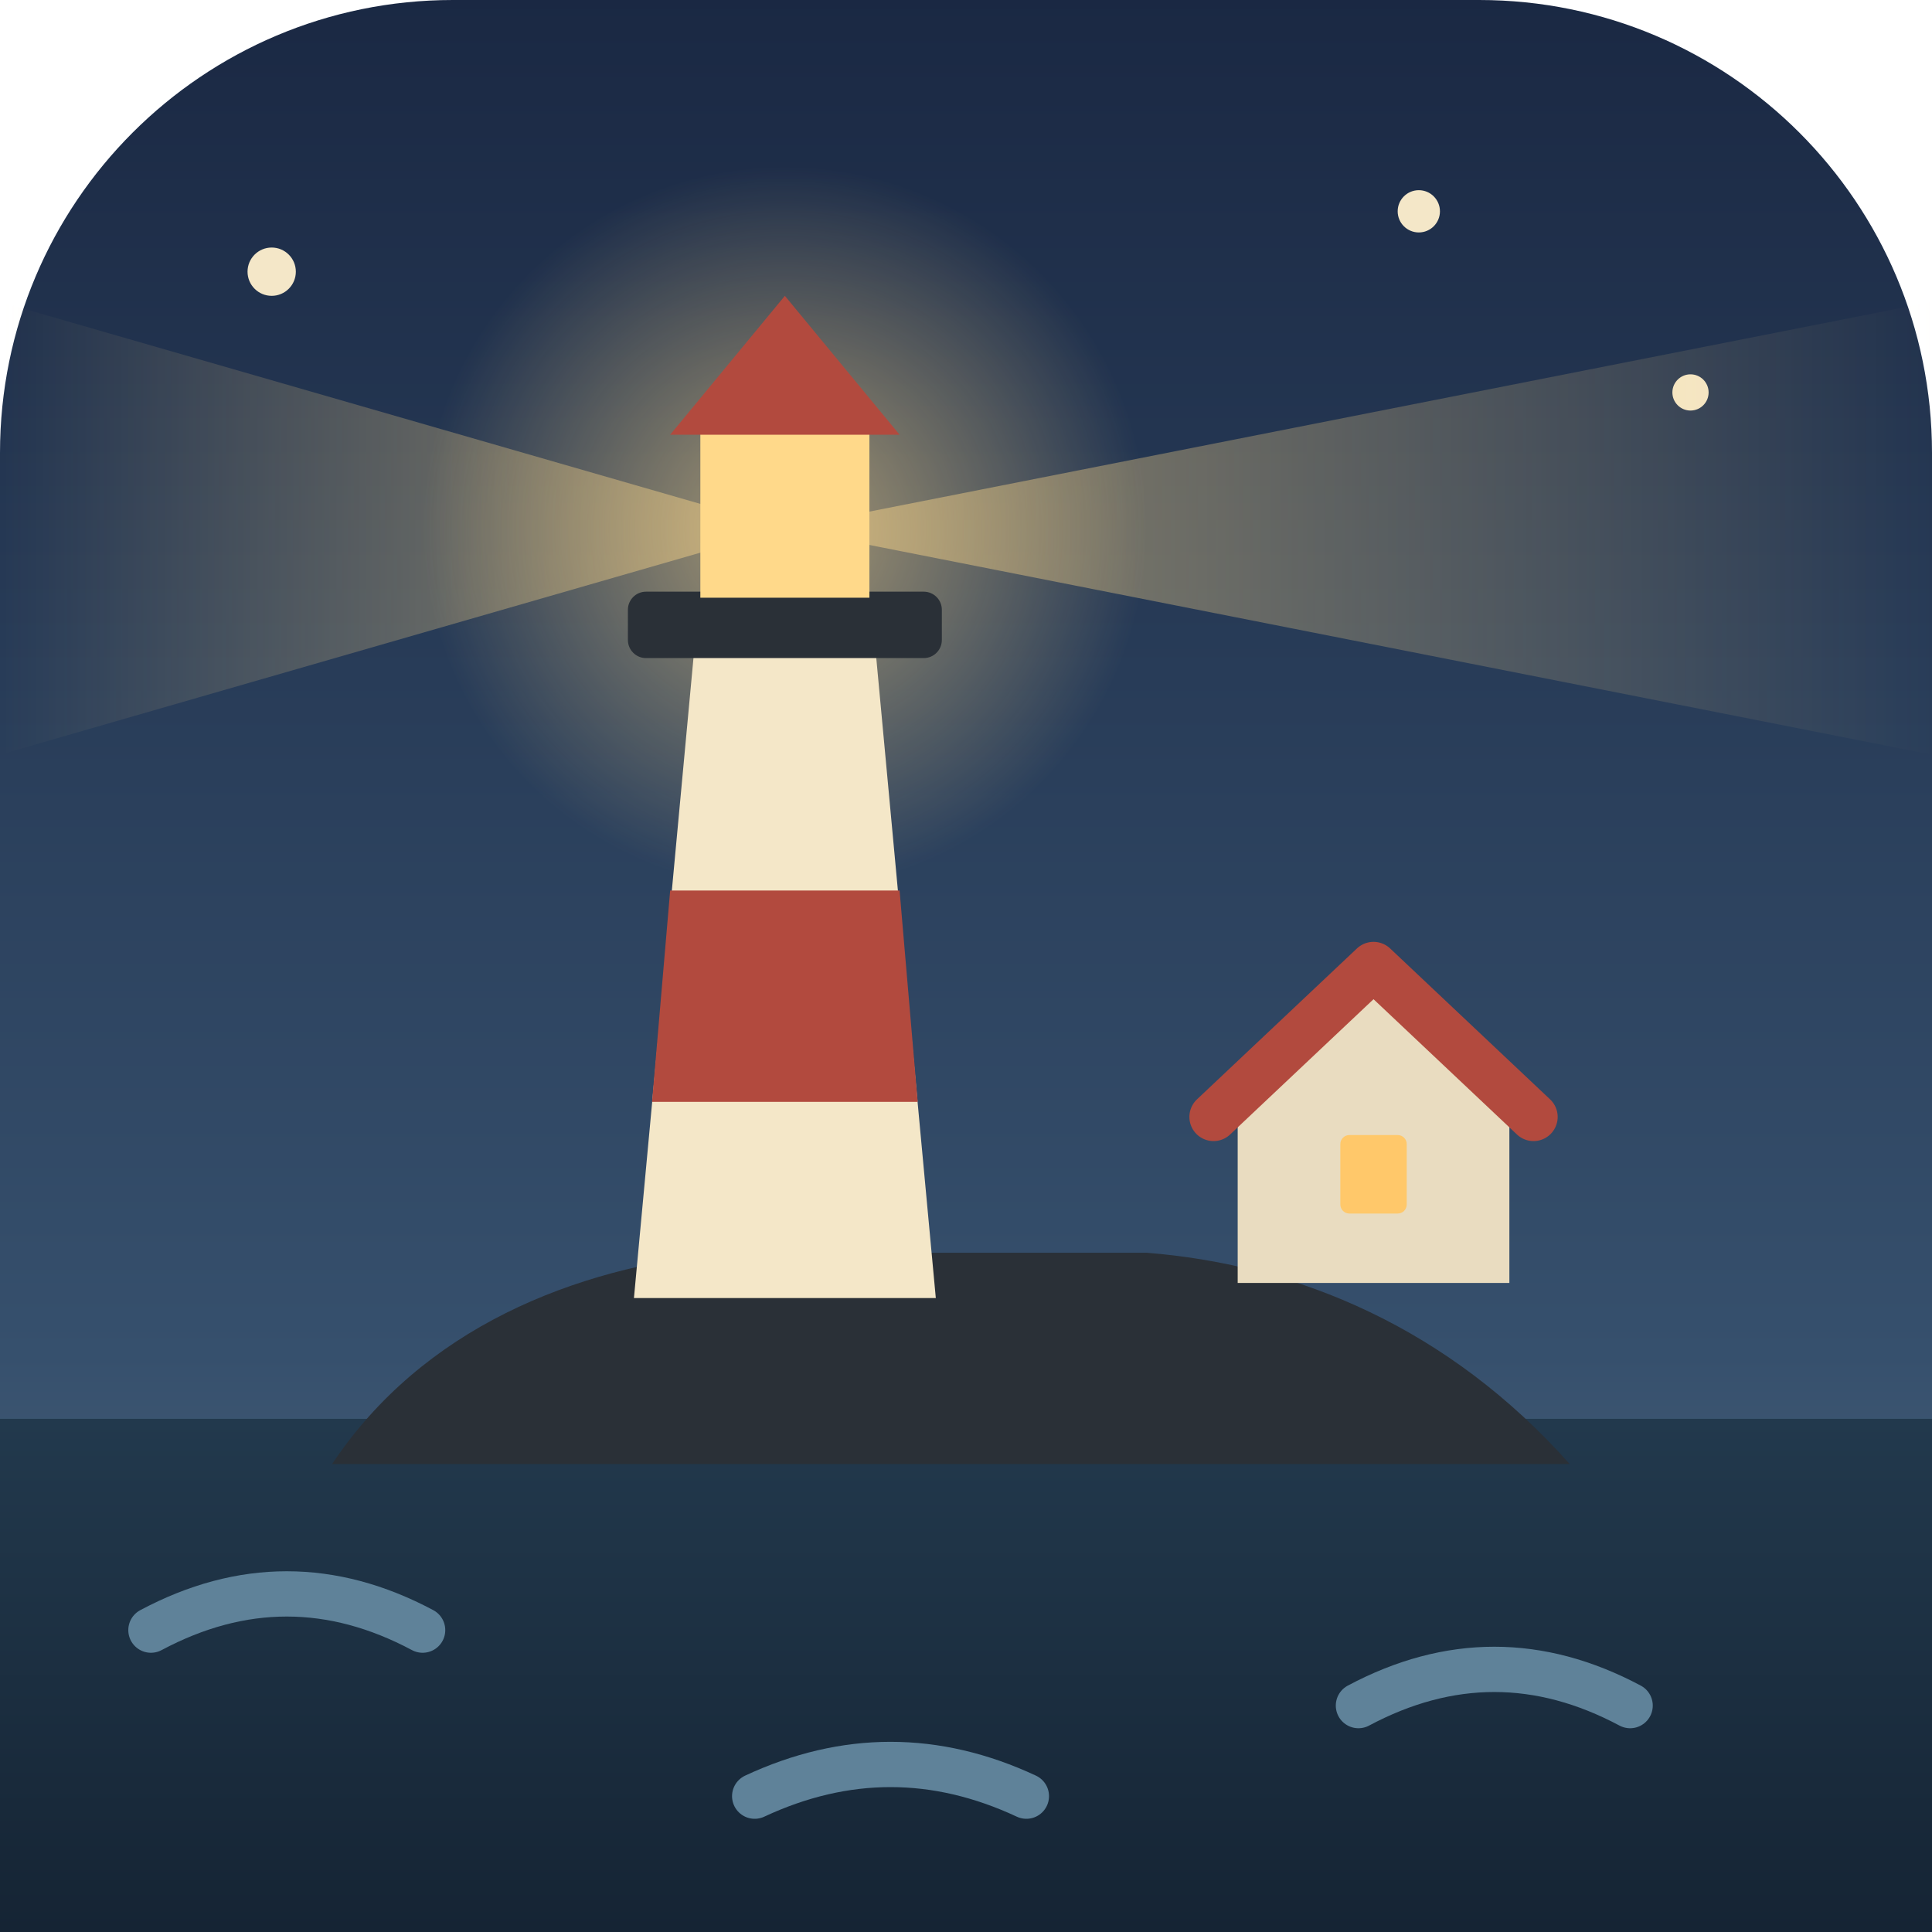
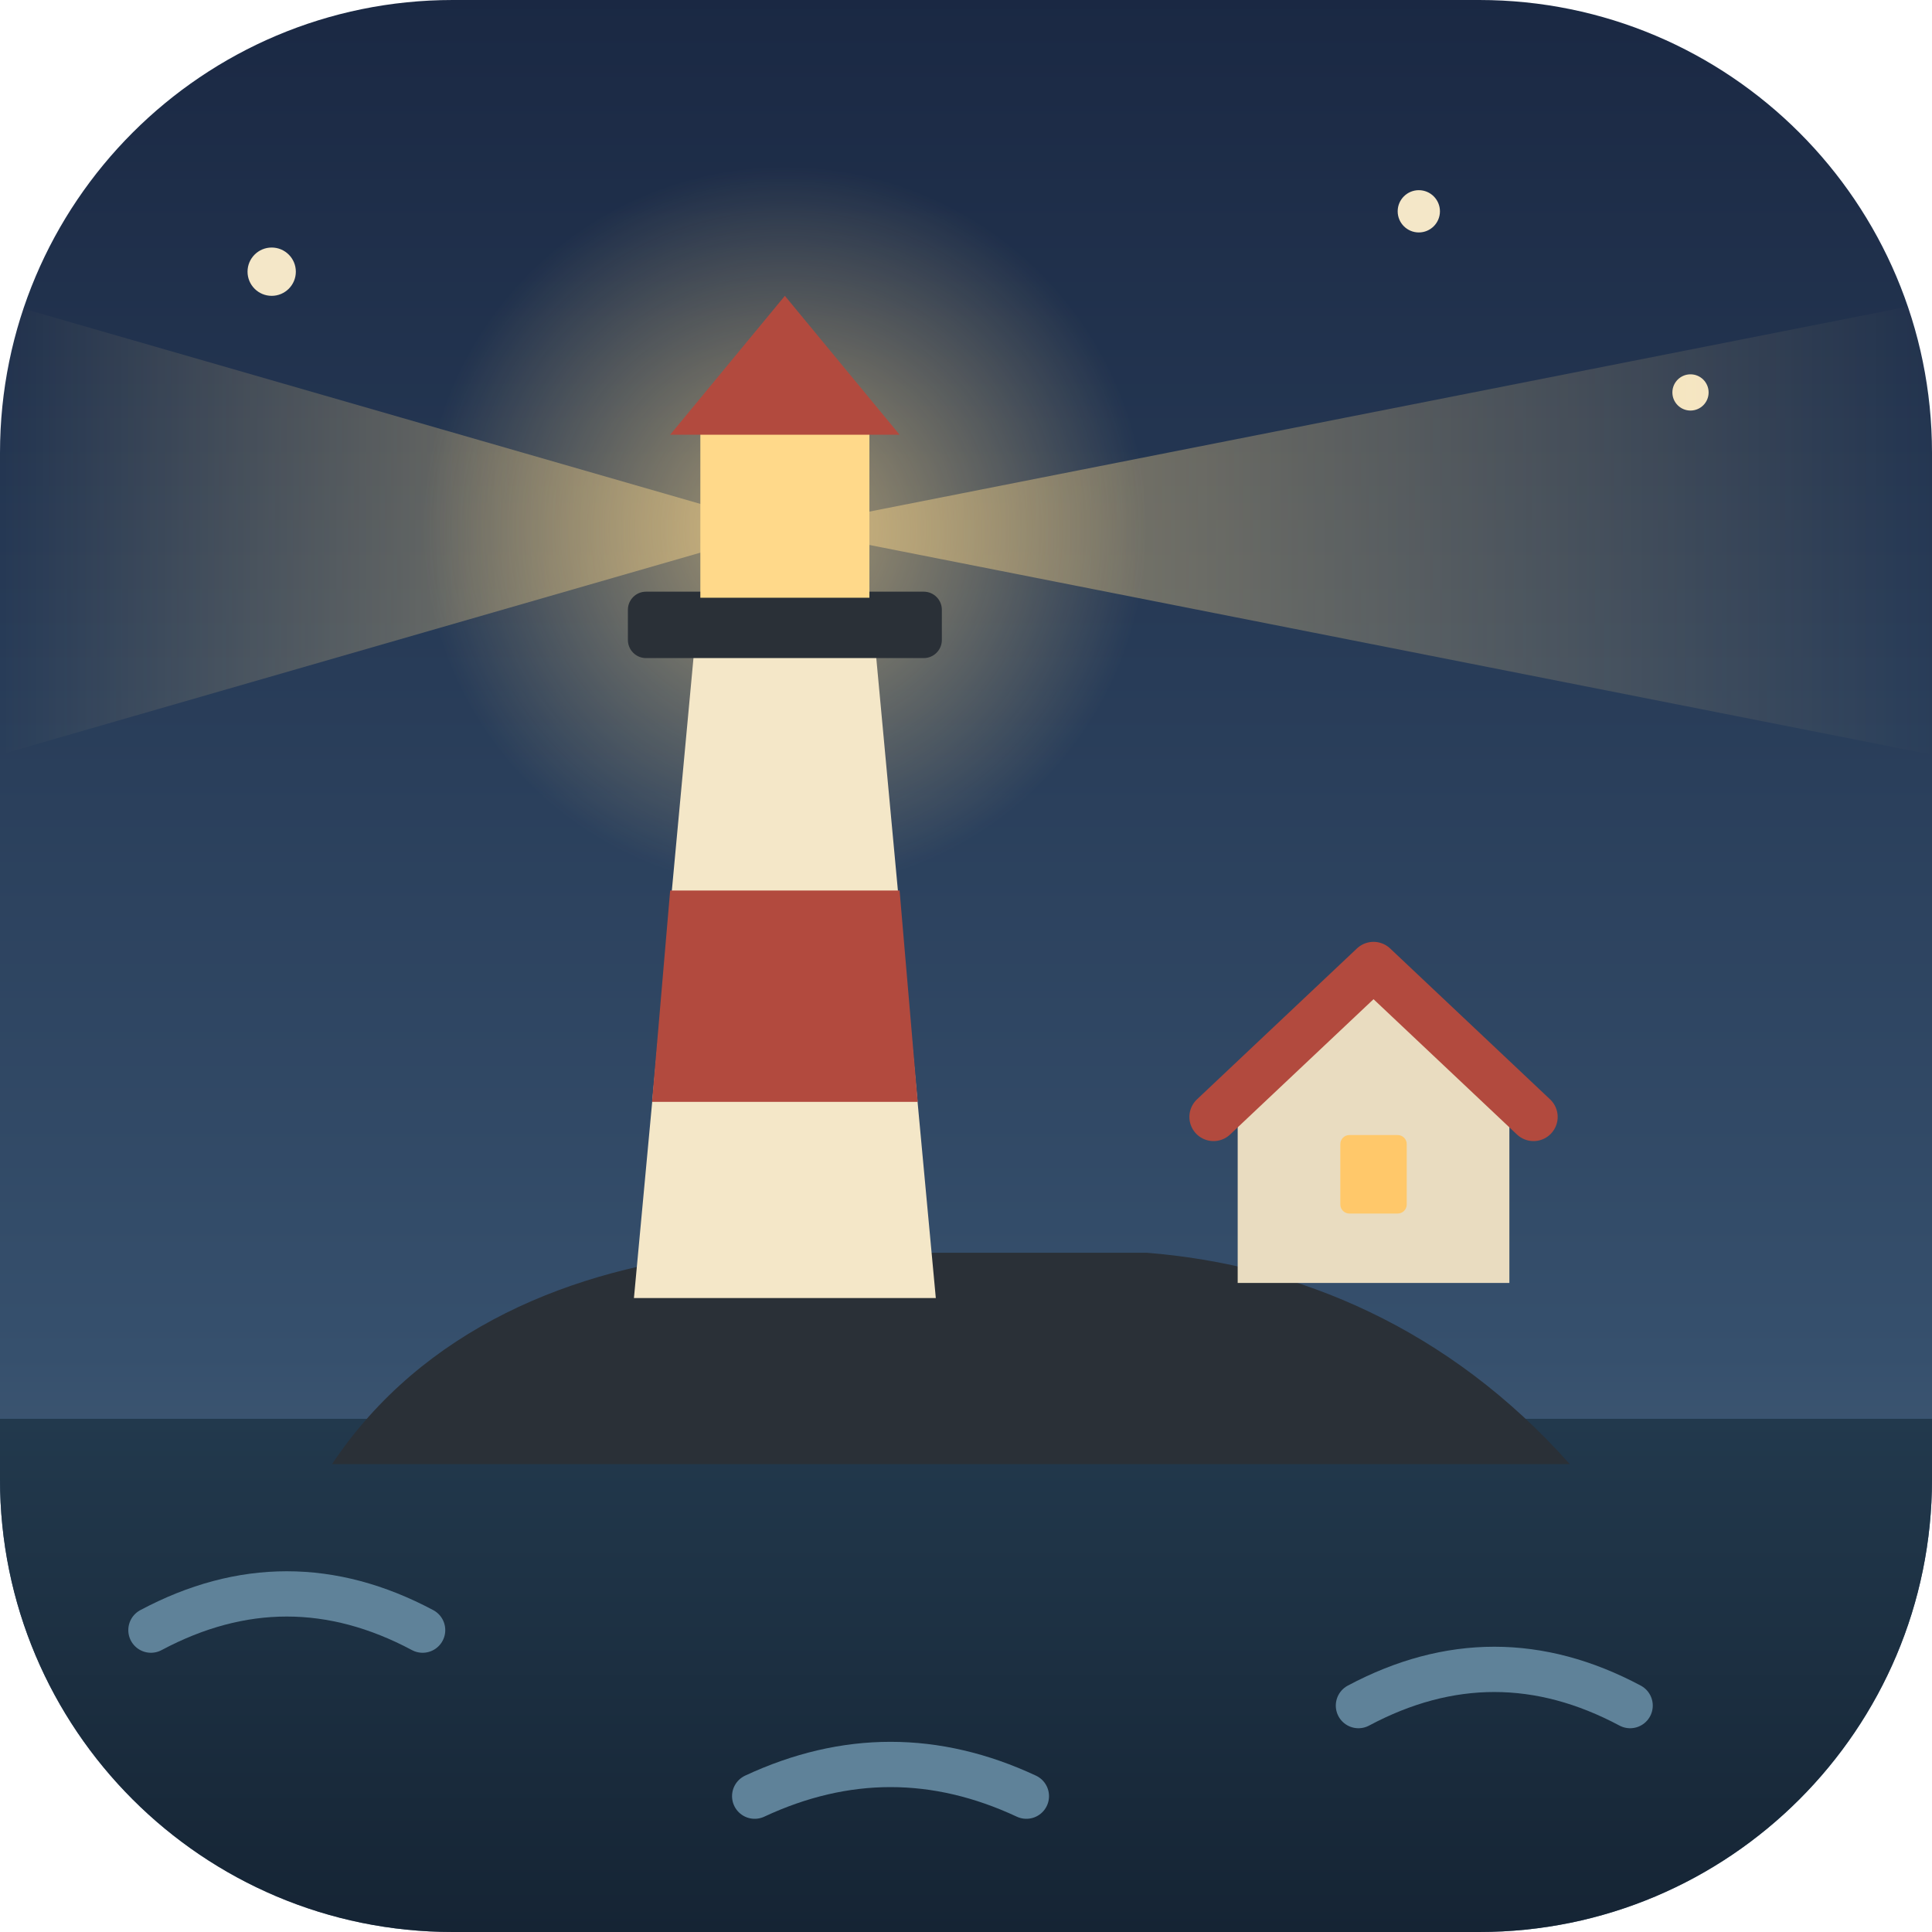
<svg xmlns="http://www.w3.org/2000/svg" viewBox="0 0 64 64">
  <defs>
+     <clipPath id="tile">
+       <rect width="64" height="64" rx="15" />
+     </clipPath>
    <linearGradient id="sky" x1="0" y1="0" x2="0" y2="1">
      <stop offset="0" stop-color="#1A2843" />
      <stop offset=".7" stop-color="#36506D" />
      <stop offset="1" stop-color="#5E7186" />
    </linearGradient>
    <linearGradient id="sea" x1="0" y1="0" x2="0" y2="1">
      <stop offset="0" stop-color="#22394D" />
      <stop offset="1" stop-color="#152434" />
    </linearGradient>
    <linearGradient id="beamL" x1="1" y1="0" x2="0" y2="0">
      <stop offset="0" stop-color="#FFD98A" stop-opacity=".5" />
      <stop offset="1" stop-color="#FFD98A" stop-opacity="0" />
    </linearGradient>
    <linearGradient id="beamR" x1="0" y1="0" x2="1" y2="0">
      <stop offset="0" stop-color="#FFD98A" stop-opacity=".5" />
      <stop offset="1" stop-color="#FFD98A" stop-opacity="0" />
    </linearGradient>
    <radialGradient id="glow" cx="26" cy="17.5" r="12" gradientUnits="userSpaceOnUse">
      <stop offset="0" stop-color="#FFD98A" stop-opacity=".6" />
      <stop offset="1" stop-color="#FFD98A" stop-opacity="0" />
    </radialGradient>
  </defs>
-   <rect width="64" height="64" rx="15" fill="url(#sky)" />
-   <g fill="#F4E7C8">
-     <circle cx="9" cy="9" r=".8" />
-     <circle cx="47" cy="7" r=".7" />
-     <circle cx="56" cy="13" r=".6" />
+   <g clip-path="url(#tile)">
+     <rect width="64" height="64" rx="15" fill="url(#sky)" />
+     <g fill="#F4E7C8">
+       <circle cx="9" cy="9" r=".8" />
+       <circle cx="47" cy="7" r=".7" />
+       <circle cx="56" cy="13" r=".6" />
+     </g>
+     <path d="M26 17.5 L0 10 V25 Z" fill="url(#beamL)" />
+     <path d="M26 17.5 L64 10 V25 Z" fill="url(#beamR)" />
+     <circle cx="26" cy="17.5" r="12" fill="url(#glow)" />
+     <path d="M0 47 H64 V64 H0 Z" fill="url(#sea)" />
+     <path d="M5 54c3-1.6 6-1.6 9 0M45 56.5c3-1.6 6-1.6 9 0M25 59.5c3-1.4 6-1.4 9 0" stroke="#5F8299" stroke-width="1.5" fill="none" stroke-linecap="round" />
+     <path d="M11 48.5c3-4.5 8-6.5 13-7h14c5 .4 10 2.5 14 7z" fill="#2A3037" />
+     <path d="M41 42.5 V36.5 L45.5 32.5 L50 36.5 V42.5 Z" fill="#E9DCC0" />
+     <path d="M40.2 37 L45.5 32 L50.8 37" fill="none" stroke="#B24A3E" stroke-width="1.6" stroke-linejoin="round" stroke-linecap="round" />
+     <rect x="44.4" y="37.6" width="2.2" height="2.6" rx=".3" fill="#FFC86A" />
+     <path d="M21 43 L23 21.5 H29 L31 43 Z" fill="#F4E7C8" />
+     <path d="M21.6 36.5 L22.2 29.5 H29.8 L30.4 36.5 Z" fill="#B24A3E" />
+     <rect x="20.8" y="19.6" width="10.4" height="2.2" rx=".6" fill="#2A3037" />
+     <rect x="23.2" y="14.2" width="5.6" height="5.6" fill="#FFD98A" />
+     <path d="M22.2 14.4 L26 9.8 L29.8 14.4 Z" fill="#B24A3E" />
  </g>
-   <path d="M26 17.5 L0 10 V25 Z" fill="url(#beamL)" />
-   <path d="M26 17.5 L64 10 V25 Z" fill="url(#beamR)" />
-   <circle cx="26" cy="17.5" r="12" fill="url(#glow)" />
-   <path d="M0 47 H64 V64 H0 Z" fill="url(#sea)" />
-   <path d="M5 54c3-1.6 6-1.6 9 0M45 56.5c3-1.6 6-1.6 9 0M25 59.5c3-1.4 6-1.4 9 0" stroke="#5F8299" stroke-width="1.5" fill="none" stroke-linecap="round" />
-   <path d="M11 48.5c3-4.5 8-6.5 13-7h14c5 .4 10 2.5 14 7z" fill="#2A3037" />
-   <path d="M41 42.5 V36.5 L45.5 32.5 L50 36.5 V42.5 Z" fill="#E9DCC0" />
-   <path d="M40.2 37 L45.5 32 L50.8 37" fill="none" stroke="#B24A3E" stroke-width="1.6" stroke-linejoin="round" stroke-linecap="round" />
-   <rect x="44.4" y="37.6" width="2.2" height="2.6" rx=".3" fill="#FFC86A" />
-   <path d="M21 43 L23 21.5 H29 L31 43 Z" fill="#F4E7C8" />
-   <path d="M21.6 36.5 L22.2 29.5 H29.8 L30.4 36.5 Z" fill="#B24A3E" />
-   <rect x="20.8" y="19.6" width="10.4" height="2.2" rx=".6" fill="#2A3037" />
-   <rect x="23.2" y="14.2" width="5.6" height="5.6" fill="#FFD98A" />
-   <path d="M22.2 14.4 L26 9.8 L29.8 14.4 Z" fill="#B24A3E" />
</svg>
